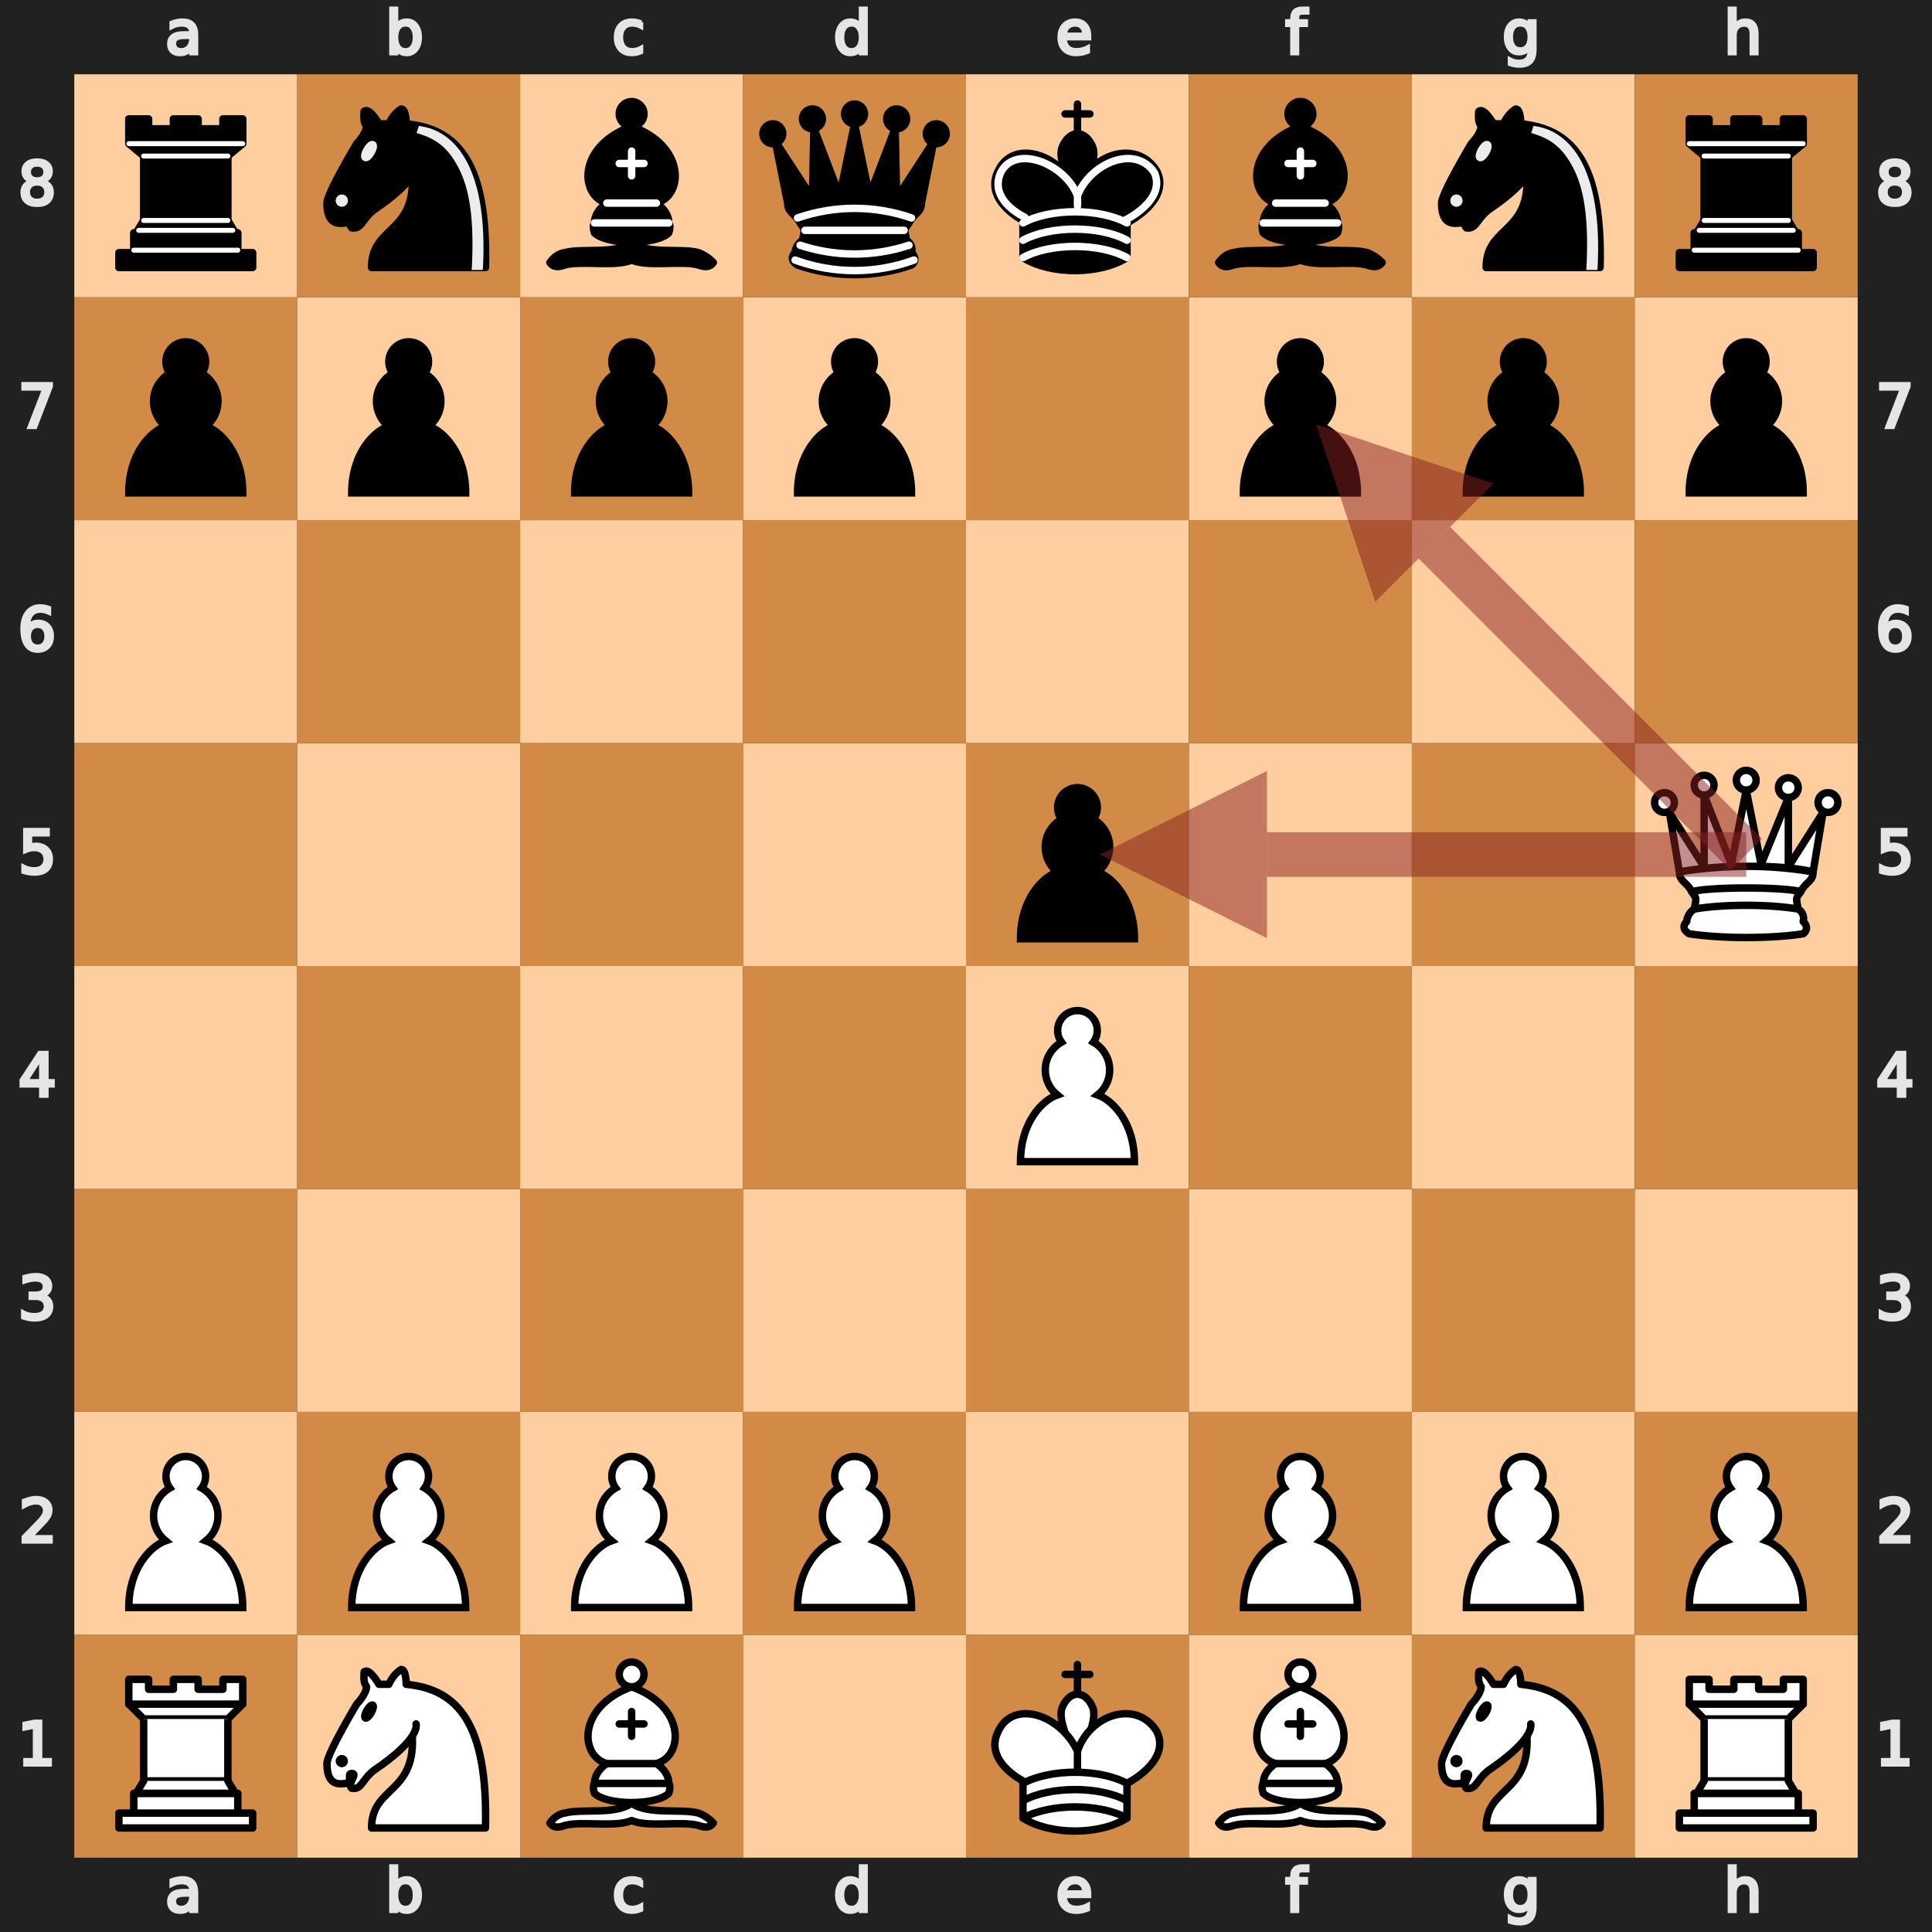
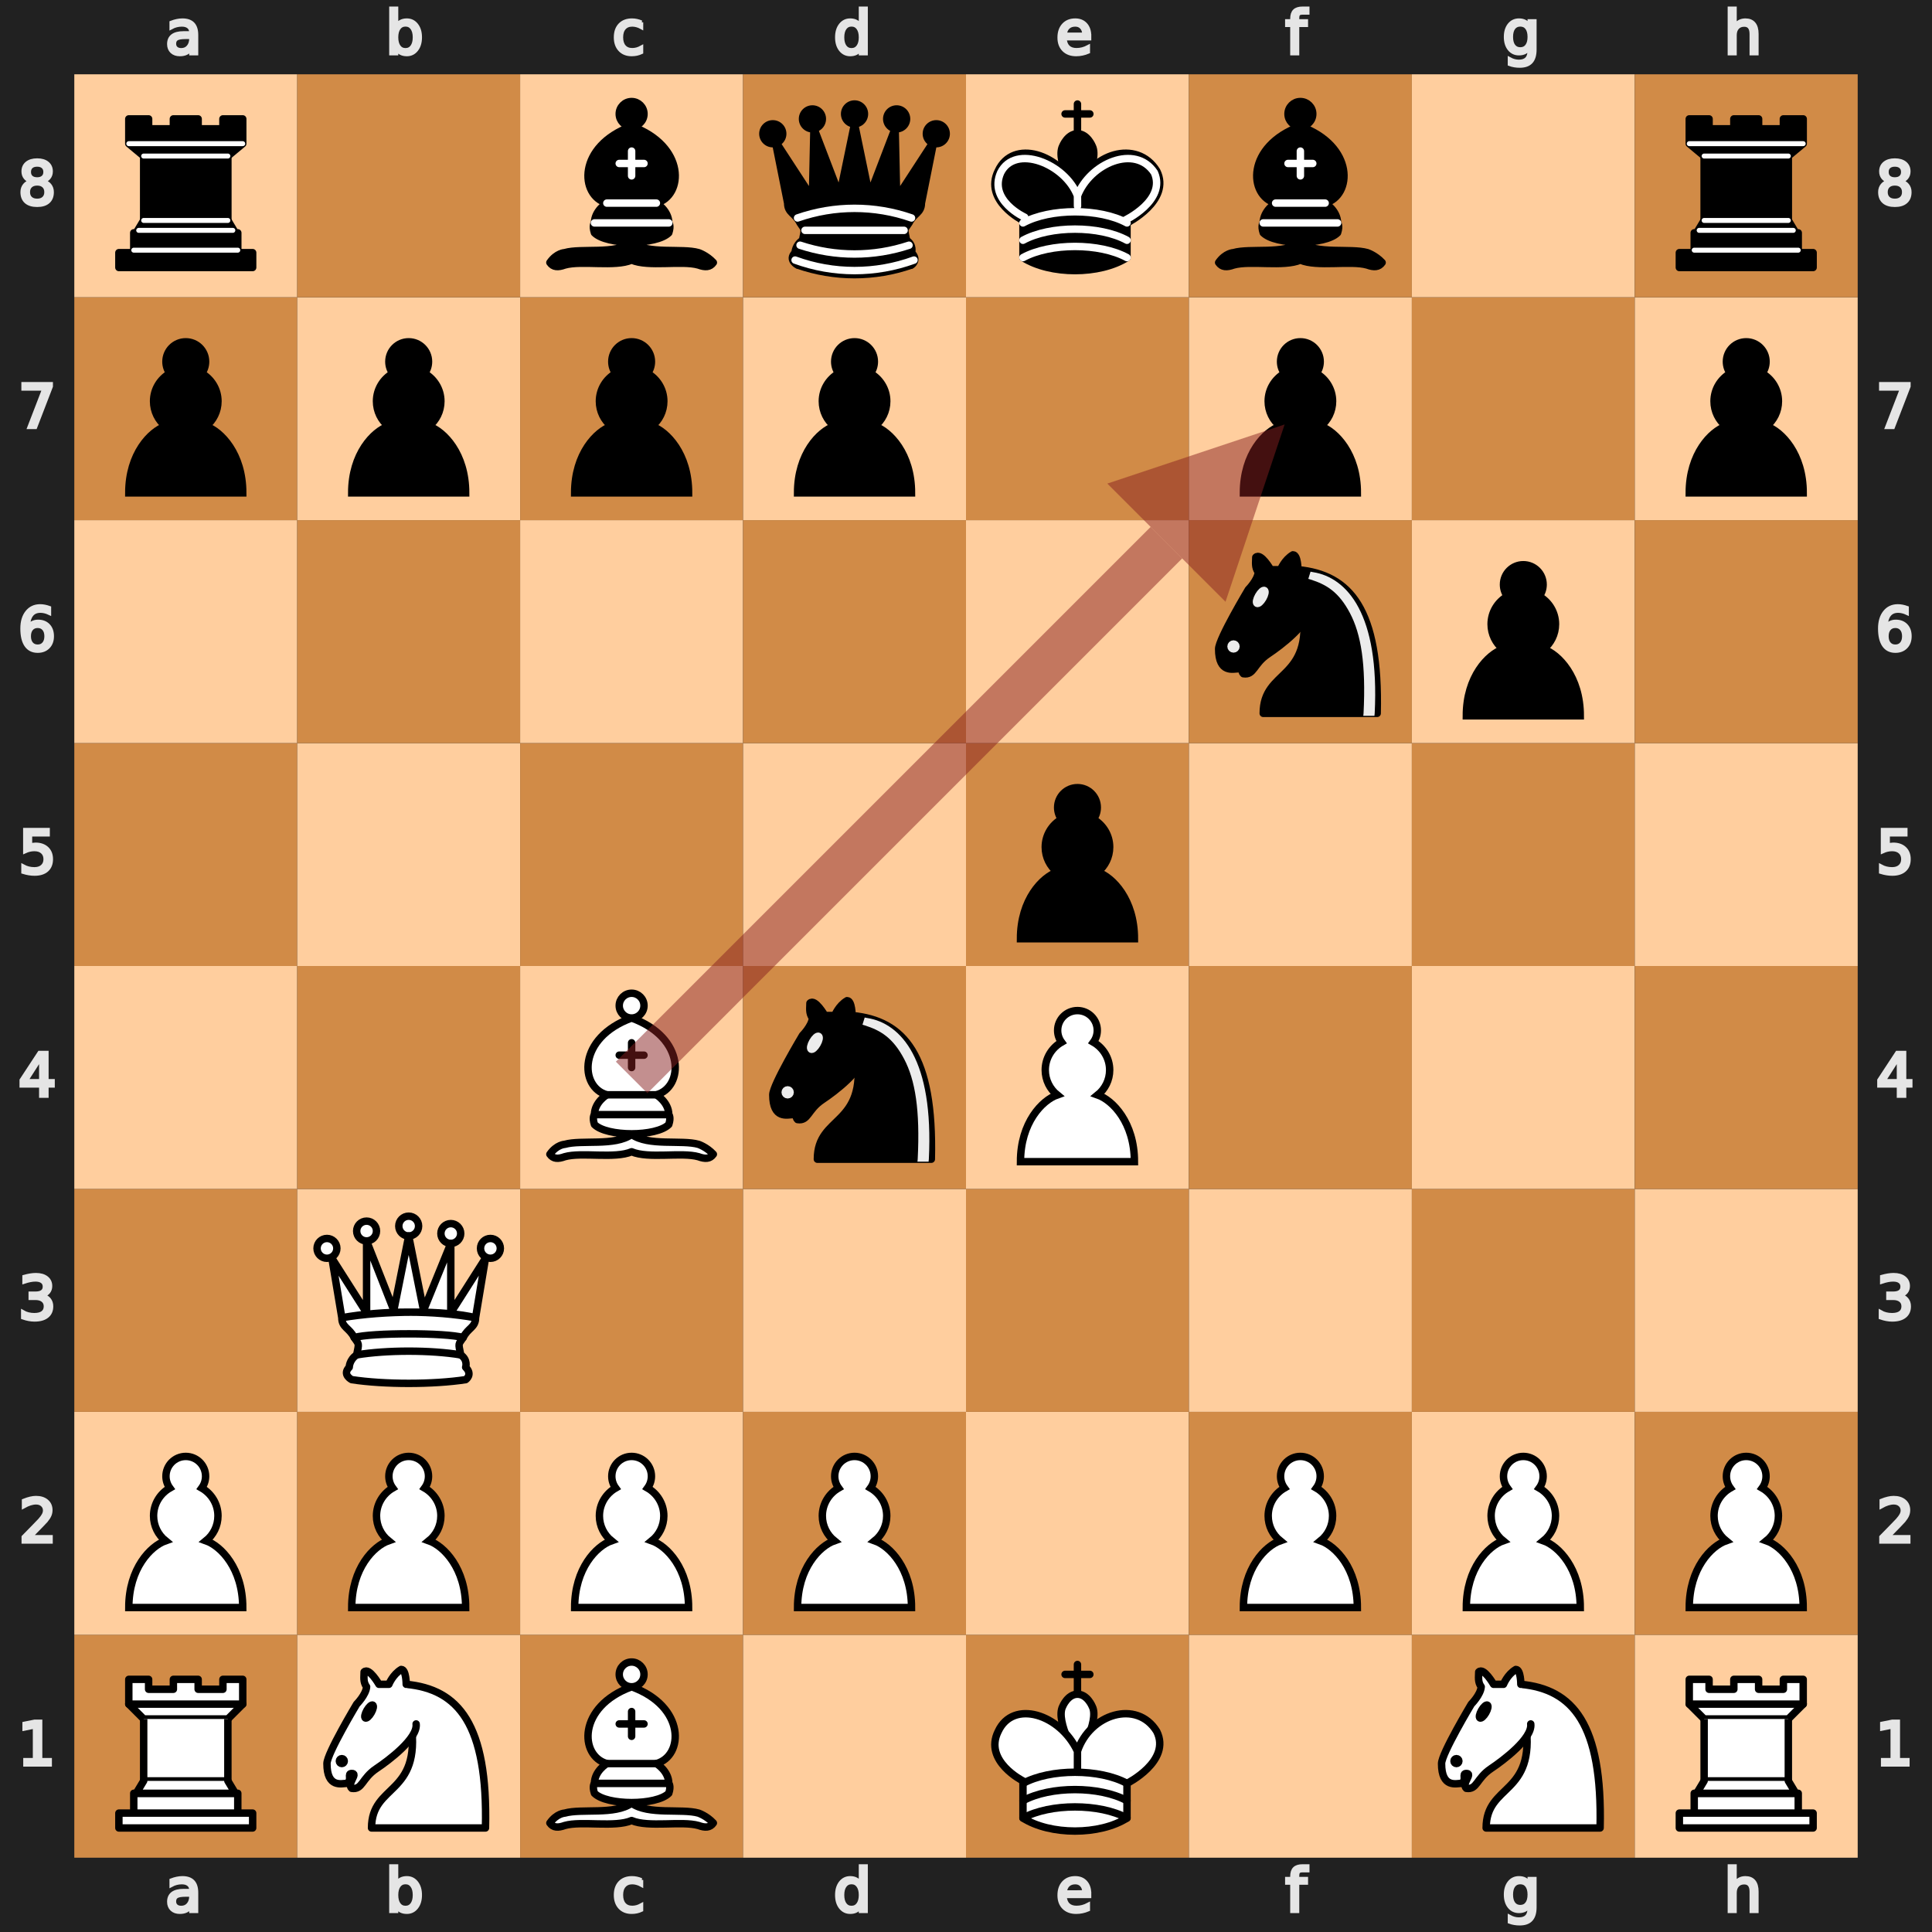
<svg xmlns="http://www.w3.org/2000/svg" xmlns:xlink="http://www.w3.org/1999/xlink" version="1.2" baseProfile="tiny" viewBox="0 0 390 390">
  <defs>
    <g id="white-pawn" class="white pawn">
      <path d="M22.5 9c-2.21 0-4 1.79-4 4 0 .89.29 1.71.78 2.38C17.33 16.5 16 18.59 16 21c0 2.03.94 3.84 2.41 5.03-3 1.06-7.41 5.55-7.41 13.47h23c0-7.92-4.41-12.41-7.41-13.47 1.47-1.19 2.41-3 2.41-5.03 0-2.41-1.33-4.5-3.28-5.62.49-.67.78-1.49.78-2.38 0-2.21-1.79-4-4-4z" fill="#fff" stroke="#000" stroke-width="1.5" stroke-linecap="round" />
    </g>
    <g id="white-knight" class="white knight" fill="none" fill-rule="evenodd" stroke="#000" stroke-width="1.5" stroke-linecap="round" stroke-linejoin="round">
      <path d="M 22,10 C 32.5,11 38.5,18 38,39 L 15,39 C 15,30 25,32.5 23,18" style="fill:#ffffff; stroke:#000000;" />
      <path d="M 24,18 C 24.38,20.91 18.45,25.37 16,27 C 13,29 13.18,31.34 11,31 C 9.958,30.06 12.41,27.96 11,28 C 10,28 11.19,29.23 10,30 C 9,30 5.997,31 6,26 C 6,24 12,14 12,14 C 12,14 13.89,12.1 14,10.5 C 13.27,9.506 13.5,8.5 13.5,7.5 C 14.5,6.5 16.5,10 16.5,10 L 18.5,10 C 18.5,10 19.28,8.008 21,7 C 22,7 22,10 22,10" style="fill:#ffffff; stroke:#000000;" />
      <path d="M 9.5 25.5 A 0.5 0.5 0 1 1 8.5,25.5 A 0.5 0.5 0 1 1 9.5 25.5 z" style="fill:#000000; stroke:#000000;" />
      <path d="M 15 15.5 A 0.5 1.5 0 1 1 14,15.5 A 0.5 1.5 0 1 1 15 15.5 z" transform="matrix(0.866,0.5,-0.5,0.866,9.693,-5.173)" style="fill:#000000; stroke:#000000;" />
    </g>
    <g id="white-bishop" class="white bishop" fill="none" fill-rule="evenodd" stroke="#000" stroke-width="1.5" stroke-linecap="round" stroke-linejoin="round">
      <g fill="#fff" stroke-linecap="butt">
        <path d="M9 36c3.39-.97 10.11.43 13.5-2 3.39 2.43 10.11 1.03 13.5 2 0 0 1.65.54 3 2-.68.97-1.65.99-3 .5-3.39-.97-10.11.46-13.5-1-3.39 1.46-10.11.03-13.5 1-1.354.49-2.323.47-3-.5 1.354-1.94 3-2 3-2zM15 32c2.5 2.5 12.5 2.5 15 0 .5-1.5 0-2 0-2 0-2.5-2.5-4-2.5-4 5.5-1.5 6-11.5-5-15.5-11 4-10.5 14-5 15.5 0 0-2.5 1.5-2.5 4 0 0-.5.5 0 2zM25 8a2.5 2.5 0 1 1-5 0 2.5 2.5 0 1 1 5 0z" />
      </g>
      <path d="M17.5 26h10M15 30h15m-7.5-14.5v5M20 18h5" stroke-linejoin="miter" />
    </g>
    <g id="white-rook" class="white rook" fill="#fff" fill-rule="evenodd" stroke="#000" stroke-width="1.5" stroke-linecap="round" stroke-linejoin="round">
      <path d="M9 39h27v-3H9v3zM12 36v-4h21v4H12zM11 14V9h4v2h5V9h5v2h5V9h4v5" stroke-linecap="butt" />
      <path d="M34 14l-3 3H14l-3-3" />
      <path d="M31 17v12.5H14V17" stroke-linecap="butt" stroke-linejoin="miter" />
      <path d="M31 29.5l1.5 2.5h-20l1.5-2.5" />
      <path d="M11 14h23" fill="none" stroke-linejoin="miter" />
    </g>
    <g id="white-queen" class="white queen" fill="#fff" fill-rule="evenodd" stroke="#000" stroke-width="1.5" stroke-linecap="round" stroke-linejoin="round">
      <path d="M8 12a2 2 0 1 1-4 0 2 2 0 1 1 4 0zM24.5 7.5a2 2 0 1 1-4 0 2 2 0 1 1 4 0zM41 12a2 2 0 1 1-4 0 2 2 0 1 1 4 0zM16 8.5a2 2 0 1 1-4 0 2 2 0 1 1 4 0zM33 9a2 2 0 1 1-4 0 2 2 0 1 1 4 0z" />
      <path d="M9 26c8.5-1.5 21-1.5 27 0l2-12-7 11V11l-5.5 13.5-3-15-3 15-5.5-14V25L7 14l2 12zM9 26c0 2 1.5 2 2.5 4 1 1.5 1 1 .5 3.5-1.5 1-1.5 2.5-1.5 2.5-1.5 1.5.5 2.5.5 2.5 6.5 1 16.5 1 23 0 0 0 1.5-1 0-2.5 0 0 .5-1.5-1-2.5-.5-2.5-.5-2 .5-3.5 1-2 2.5-2 2.5-4-8.5-1.5-18.5-1.5-27 0z" stroke-linecap="butt" />
      <path d="M11.5 30c3.5-1 18.5-1 22 0M12 33.5c6-1 15-1 21 0" fill="none" />
    </g>
    <g id="white-king" class="white king" fill="none" fill-rule="evenodd" stroke="#000" stroke-width="1.5" stroke-linecap="round" stroke-linejoin="round">
      <path d="M22.5 11.63V6M20 8h5" stroke-linejoin="miter" />
      <path d="M22.5 25s4.5-7.5 3-10.5c0 0-1-2.5-3-2.5s-3 2.5-3 2.5c-1.5 3 3 10.5 3 10.5" fill="#fff" stroke-linecap="butt" stroke-linejoin="miter" />
      <path d="M11.5 37c5.5 3.5 15.5 3.5 21 0v-7s9-4.5 6-10.5c-4-6.5-13.5-3.5-16 4V27v-3.5c-3.5-7.5-13-10.5-16-4-3 6 5 10 5 10V37z" fill="#fff" />
      <path d="M11.5 30c5.5-3 15.5-3 21 0m-21 3.5c5.5-3 15.5-3 21 0m-21 3.5c5.5-3 15.5-3 21 0" />
    </g>
    <g id="black-pawn" class="black pawn">
      <path d="M22.5 9c-2.21 0-4 1.79-4 4 0 .89.29 1.71.78 2.38C17.33 16.5 16 18.59 16 21c0 2.03.94 3.84 2.41 5.03-3 1.06-7.41 5.55-7.41 13.47h23c0-7.92-4.41-12.41-7.41-13.47 1.47-1.19 2.41-3 2.41-5.03 0-2.41-1.33-4.5-3.28-5.62.49-.67.78-1.49.78-2.38 0-2.21-1.79-4-4-4z" stroke="#000" stroke-width="1.5" stroke-linecap="round" />
    </g>
    <g id="black-knight" class="black knight" fill="none" fill-rule="evenodd" stroke="#000" stroke-width="1.5" stroke-linecap="round" stroke-linejoin="round">
      <path d="M 22,10 C 32.5,11 38.5,18 38,39 L 15,39 C 15,30 25,32.5 23,18" style="fill:#000000; stroke:#000000;" />
      <path d="M 24,18 C 24.38,20.91 18.45,25.37 16,27 C 13,29 13.18,31.34 11,31 C 9.958,30.06 12.41,27.96 11,28 C 10,28 11.19,29.23 10,30 C 9,30 5.997,31 6,26 C 6,24 12,14 12,14 C 12,14 13.89,12.1 14,10.5 C 13.27,9.506 13.5,8.5 13.5,7.5 C 14.5,6.5 16.5,10 16.5,10 L 18.5,10 C 18.5,10 19.28,8.008 21,7 C 22,7 22,10 22,10" style="fill:#000000; stroke:#000000;" />
      <path d="M 9.5 25.5 A 0.5 0.5 0 1 1 8.5,25.5 A 0.5 0.5 0 1 1 9.5 25.5 z" style="fill:#ececec; stroke:#ececec;" />
      <path d="M 15 15.5 A 0.5 1.5 0 1 1 14,15.5 A 0.5 1.5 0 1 1 15 15.5 z" transform="matrix(0.866,0.5,-0.5,0.866,9.693,-5.173)" style="fill:#ececec; stroke:#ececec;" />
      <path d="M 24.55,10.4 L 24.1,11.85 L 24.6,12 C 27.75,13 30.25,14.49 32.5,18.75 C 34.75,23.01 35.75,29.06 35.25,39 L 35.2,39.5 L 37.45,39.5 L 37.5,39 C 38,28.94 36.62,22.15 34.25,17.66 C 31.88,13.17 28.46,11.02 25.06,10.5 L 24.55,10.4 z " style="fill:#ececec; stroke:none;" />
    </g>
    <g id="black-bishop" class="black bishop" fill="none" fill-rule="evenodd" stroke="#000" stroke-width="1.5" stroke-linecap="round" stroke-linejoin="round">
      <path d="M9 36c3.39-.97 10.11.43 13.5-2 3.39 2.43 10.11 1.03 13.5 2 0 0 1.65.54 3 2-.68.97-1.65.99-3 .5-3.39-.97-10.11.46-13.5-1-3.39 1.46-10.11.03-13.5 1-1.354.49-2.323.47-3-.5 1.354-1.94 3-2 3-2zm6-4c2.5 2.5 12.5 2.5 15 0 .5-1.5 0-2 0-2 0-2.5-2.5-4-2.5-4 5.5-1.5 6-11.5-5-15.5-11 4-10.5 14-5 15.5 0 0-2.5 1.5-2.5 4 0 0-.5.5 0 2zM25 8a2.5 2.5 0 1 1-5 0 2.5 2.5 0 1 1 5 0z" fill="#000" stroke-linecap="butt" />
      <path d="M17.5 26h10M15 30h15m-7.5-14.5v5M20 18h5" stroke="#fff" stroke-linejoin="miter" />
    </g>
    <g id="black-rook" class="black rook" fill="#000" fill-rule="evenodd" stroke="#000" stroke-width="1.5" stroke-linecap="round" stroke-linejoin="round">
      <path d="M9 39h27v-3H9v3zM12.5 32l1.5-2.5h17l1.5 2.5h-20zM12 36v-4h21v4H12z" stroke-linecap="butt" />
      <path d="M14 29.5v-13h17v13H14z" stroke-linecap="butt" stroke-linejoin="miter" />
      <path d="M14 16.5L11 14h23l-3 2.5H14zM11 14V9h4v2h5V9h5v2h5V9h4v5H11z" stroke-linecap="butt" />
      <path d="M12 35.5h21M13 31.5h19M14 29.5h17M14 16.5h17M11 14h23" fill="none" stroke="#fff" stroke-width="1" stroke-linejoin="miter" />
    </g>
    <g id="black-queen" class="black queen" fill="#000" fill-rule="evenodd" stroke="#000" stroke-width="1.5" stroke-linecap="round" stroke-linejoin="round">
      <g fill="#000" stroke="none">
        <circle cx="6" cy="12" r="2.75" />
        <circle cx="14" cy="9" r="2.75" />
        <circle cx="22.5" cy="8" r="2.75" />
        <circle cx="31" cy="9" r="2.75" />
        <circle cx="39" cy="12" r="2.75" />
      </g>
      <path d="M9 26c8.5-1.5 21-1.5 27 0l2.5-12.5L31 25l-.3-14.1-5.2 13.6-3-14.5-3 14.5-5.2-13.6L14 25 6.5 13.5 9 26zM9 26c0 2 1.5 2 2.5 4 1 1.5 1 1 .5 3.5-1.5 1-1.5 2.5-1.5 2.5-1.5 1.5.5 2.5.5 2.5 6.5 1 16.5 1 23 0 0 0 1.5-1 0-2.5 0 0 .5-1.5-1-2.5-.5-2.5-.5-2 .5-3.5 1-2 2.5-2 2.5-4-8.5-1.5-18.5-1.5-27 0z" stroke-linecap="butt" />
      <path d="M11 38.5a35 35 1 0 0 23 0" fill="none" stroke-linecap="butt" />
      <path d="M11 29a35 35 1 0 1 23 0M12.5 31.5h20M11.5 34.5a35 35 1 0 0 22 0M10.5 37.5a35 35 1 0 0 24 0" fill="none" stroke="#fff" />
    </g>
    <g id="black-king" class="black king" fill="none" fill-rule="evenodd" stroke="#000" stroke-width="1.5" stroke-linecap="round" stroke-linejoin="round">
      <path d="M22.5 11.63V6" stroke-linejoin="miter" />
      <path d="M22.5 25s4.5-7.5 3-10.5c0 0-1-2.5-3-2.5s-3 2.5-3 2.5c-1.5 3 3 10.5 3 10.5" fill="#000" stroke-linecap="butt" stroke-linejoin="miter" />
      <path d="M11.5 37c5.5 3.5 15.5 3.5 21 0v-7s9-4.5 6-10.5c-4-6.5-13.5-3.5-16 4V27v-3.5c-3.5-7.5-13-10.5-16-4-3 6 5 10 5 10V37z" fill="#000" />
      <path d="M20 8h5" stroke-linejoin="miter" />
      <path d="M32 29.5s8.5-4 6.03-9.65C34.15 14 25 18 22.5 24.5l.01 2.1-.01-2.1C20 18 9.906 14 6.997 19.85c-2.497 5.65 4.853 9 4.853 9M11.5 30c5.5-3 15.5-3 21 0m-21 3.5c5.5-3 15.5-3 21 0m-21 3.5c5.5-3 15.5-3 21 0" stroke="#fff" />
    </g>
  </defs>
  <rect x="0" y="0" width="390" height="390" fill="#212121" />
  <g transform="translate(20, 0) scale(0.75, 0.75)" fill="#e5e5e5" stroke="#e5e5e5">
    <path d="M23.328 10.016q-1.742 0-2.414.398-.672.398-.672 1.36 0 .765.5 1.218.508.445 1.375.445 1.196 0 1.914-.843.727-.852.727-2.258v-.32zm2.867-.594v4.992h-1.437v-1.328q-.492.797-1.227 1.18-.734.375-1.797.375-1.343 0-2.14-.75-.79-.758-.79-2.024 0-1.476.985-2.226.992-.75 2.953-.75h2.016V8.75q0-.992-.656-1.531-.649-.547-1.829-.547-.75 0-1.46.18-.711.18-1.368.539V6.062q.79-.304 1.532-.453.742-.156 1.445-.156 1.898 0 2.836.984.937.985.937 2.985z" />
  </g>
  <g transform="translate(20, 375) scale(0.75, 0.75)" fill="#e5e5e5" stroke="#e5e5e5">
    <path d="M23.328 10.016q-1.742 0-2.414.398-.672.398-.672 1.36 0 .765.5 1.218.508.445 1.375.445 1.196 0 1.914-.843.727-.852.727-2.258v-.32zm2.867-.594v4.992h-1.437v-1.328q-.492.797-1.227 1.18-.734.375-1.797.375-1.343 0-2.14-.75-.79-.758-.79-2.024 0-1.476.985-2.226.992-.75 2.953-.75h2.016V8.75q0-.992-.656-1.531-.649-.547-1.829-.547-.75 0-1.46.18-.711.18-1.368.539V6.062q.79-.304 1.532-.453.742-.156 1.445-.156 1.898 0 2.836.984.937.985.937 2.985z" />
  </g>
  <g transform="translate(65, 0) scale(0.75, 0.75)" fill="#e5e5e5" stroke="#e5e5e5">
    <path d="M24.922 10.047q0-1.586-.656-2.485-.649-.906-1.79-.906-1.14 0-1.796.906-.649.899-.649 2.485 0 1.586.649 2.492.656.898 1.797.898 1.14 0 1.789-.898.656-.906.656-2.492zm-4.89-3.055q.452-.781 1.14-1.156.695-.383 1.656-.383 1.594 0 2.586 1.266 1 1.265 1 3.328 0 2.062-1 3.328-.992 1.266-2.586 1.266-.96 0-1.656-.375-.688-.383-1.14-1.164v1.312h-1.446V2.258h1.445z" />
  </g>
  <g transform="translate(65, 375) scale(0.75, 0.75)" fill="#e5e5e5" stroke="#e5e5e5">
    <path d="M24.922 10.047q0-1.586-.656-2.485-.649-.906-1.79-.906-1.14 0-1.796.906-.649.899-.649 2.485 0 1.586.649 2.492.656.898 1.797.898 1.14 0 1.789-.898.656-.906.656-2.492zm-4.89-3.055q.452-.781 1.14-1.156.695-.383 1.656-.383 1.594 0 2.586 1.266 1 1.265 1 3.328 0 2.062-1 3.328-.992 1.266-2.586 1.266-.96 0-1.656-.375-.688-.383-1.14-1.164v1.312h-1.446V2.258h1.445z" />
  </g>
  <g transform="translate(110, 0) scale(0.75, 0.75)" fill="#e5e5e5" stroke="#e5e5e5">
    <path d="M25.96 6v1.344q-.608-.336-1.226-.5-.609-.172-1.234-.172-1.398 0-2.172.89-.773.883-.773 2.485 0 1.601.773 2.492.774.883 2.172.883.625 0 1.234-.164.618-.172 1.227-.508v1.328q-.602.281-1.25.422-.64.14-1.367.14-1.977 0-3.14-1.242-1.165-1.242-1.165-3.351 0-2.14 1.172-3.367 1.18-1.227 3.227-1.227.664 0 1.296.14.633.134 1.227.407z" />
  </g>
  <g transform="translate(110, 375) scale(0.75, 0.75)" fill="#e5e5e5" stroke="#e5e5e5">
    <path d="M25.96 6v1.344q-.608-.336-1.226-.5-.609-.172-1.234-.172-1.398 0-2.172.89-.773.883-.773 2.485 0 1.601.773 2.492.774.883 2.172.883.625 0 1.234-.164.618-.172 1.227-.508v1.328q-.602.281-1.25.422-.64.14-1.367.14-1.977 0-3.14-1.242-1.165-1.242-1.165-3.351 0-2.14 1.172-3.367 1.18-1.227 3.227-1.227.664 0 1.296.14.633.134 1.227.407z" />
  </g>
  <g transform="translate(155, 0) scale(0.75, 0.75)" fill="#e5e5e5" stroke="#e5e5e5">
    <path d="M24.973 6.992V2.258h1.437v12.156h-1.437v-1.312q-.453.78-1.149 1.164-.687.375-1.656.375-1.586 0-2.586-1.266-.992-1.266-.992-3.328 0-2.063.992-3.328 1-1.266 2.586-1.266.969 0 1.656.383.696.375 1.149 1.156zm-4.899 3.055q0 1.586.649 2.492.656.898 1.797.898 1.14 0 1.796-.898.657-.906.657-2.492 0-1.586-.657-2.485-.656-.906-1.796-.906-1.141 0-1.797.906-.649.899-.649 2.485z" />
  </g>
  <g transform="translate(155, 375) scale(0.75, 0.75)" fill="#e5e5e5" stroke="#e5e5e5">
    <path d="M24.973 6.992V2.258h1.437v12.156h-1.437v-1.312q-.453.78-1.149 1.164-.687.375-1.656.375-1.586 0-2.586-1.266-.992-1.266-.992-3.328 0-2.063.992-3.328 1-1.266 2.586-1.266.969 0 1.656.383.696.375 1.149 1.156zm-4.899 3.055q0 1.586.649 2.492.656.898 1.797.898 1.14 0 1.796-.898.657-.906.657-2.492 0-1.586-.657-2.485-.656-.906-1.796-.906-1.141 0-1.797.906-.649.899-.649 2.485z" />
  </g>
  <g transform="translate(200, 0) scale(0.75, 0.75)" fill="#e5e5e5" stroke="#e5e5e5">
    <path d="M26.555 9.68v.703h-6.61q.094 1.484.89 2.265.806.774 2.235.774.828 0 1.602-.203.781-.203 1.547-.61v1.36q-.774.328-1.586.5-.813.172-1.649.172-2.093 0-3.32-1.22-1.219-1.218-1.219-3.296 0-2.148 1.157-3.406 1.164-1.266 3.132-1.266 1.766 0 2.79 1.14 1.03 1.134 1.03 3.087zm-1.438-.422q-.015-1.18-.664-1.883-.64-.703-1.703-.703-1.203 0-1.93.68-.718.68-.828 1.914z" />
  </g>
  <g transform="translate(200, 375) scale(0.75, 0.75)" fill="#e5e5e5" stroke="#e5e5e5">
    <path d="M26.555 9.68v.703h-6.61q.094 1.484.89 2.265.806.774 2.235.774.828 0 1.602-.203.781-.203 1.547-.61v1.36q-.774.328-1.586.5-.813.172-1.649.172-2.093 0-3.32-1.22-1.219-1.218-1.219-3.296 0-2.148 1.157-3.406 1.164-1.266 3.132-1.266 1.766 0 2.79 1.14 1.03 1.134 1.03 3.087zm-1.438-.422q-.015-1.18-.664-1.883-.64-.703-1.703-.703-1.203 0-1.93.68-.718.68-.828 1.914z" />
  </g>
  <g transform="translate(245, 0) scale(0.75, 0.75)" fill="#e5e5e5" stroke="#e5e5e5">
    <path d="M25.285 2.258v1.195H23.91q-.773 0-1.078.313-.297.312-.297 1.125v.773h2.367v1.117h-2.367v7.633H21.09V6.781h-1.375V5.664h1.375v-.61q0-1.46.68-2.124.68-.672 2.156-.672z" />
  </g>
  <g transform="translate(245, 375) scale(0.75, 0.75)" fill="#e5e5e5" stroke="#e5e5e5">
    <path d="M25.285 2.258v1.195H23.91q-.773 0-1.078.313-.297.312-.297 1.125v.773h2.367v1.117h-2.367v7.633H21.09V6.781h-1.375V5.664h1.375v-.61q0-1.46.68-2.124.68-.672 2.156-.672z" />
  </g>
  <g transform="translate(290, 0) scale(0.75, 0.75)" fill="#e5e5e5" stroke="#e5e5e5">
    <path d="M24.973 9.937q0-1.562-.649-2.421-.64-.86-1.804-.86-1.157 0-1.805.86-.64.859-.64 2.421 0 1.555.64 2.415.648.859 1.805.859 1.164 0 1.804-.86.649-.859.649-2.414zm1.437 3.391q0 2.234-.992 3.32-.992 1.094-3.04 1.094-.757 0-1.429-.117-.672-.11-1.304-.344v-1.398q.632.344 1.25.508.617.164 1.257.164 1.414 0 2.118-.743.703-.734.703-2.226v-.711q-.446.773-1.141 1.156-.695.383-1.664.383-1.61 0-2.594-1.227-.984-1.226-.984-3.25 0-2.03.984-3.257.985-1.227 2.594-1.227.969 0 1.664.383t1.14 1.156V5.664h1.438z" />
  </g>
  <g transform="translate(290, 375) scale(0.75, 0.75)" fill="#e5e5e5" stroke="#e5e5e5">
    <path d="M24.973 9.937q0-1.562-.649-2.421-.64-.86-1.804-.86-1.157 0-1.805.86-.64.859-.64 2.421 0 1.555.64 2.415.648.859 1.805.859 1.164 0 1.804-.86.649-.859.649-2.414zm1.437 3.391q0 2.234-.992 3.32-.992 1.094-3.04 1.094-.757 0-1.429-.117-.672-.11-1.304-.344v-1.398q.632.344 1.25.508.617.164 1.257.164 1.414 0 2.118-.743.703-.734.703-2.226v-.711q-.446.773-1.141 1.156-.695.383-1.664.383-1.61 0-2.594-1.227-.984-1.226-.984-3.25 0-2.03.984-3.257.985-1.227 2.594-1.227.969 0 1.664.383t1.14 1.156V5.664h1.438z" />
  </g>
  <g transform="translate(335, 0) scale(0.75, 0.75)" fill="#e5e5e5" stroke="#e5e5e5">
    <path d="M26.164 9.133v5.281h-1.437V9.18q0-1.243-.485-1.86-.484-.617-1.453-.617-1.164 0-1.836.742-.672.742-.672 2.024v4.945h-1.445V2.258h1.445v4.765q.516-.789 1.211-1.18.703-.39 1.617-.39 1.508 0 2.282.938.773.93.773 2.742z" />
  </g>
  <g transform="translate(335, 375) scale(0.75, 0.75)" fill="#e5e5e5" stroke="#e5e5e5">
    <path d="M26.164 9.133v5.281h-1.437V9.18q0-1.243-.485-1.86-.484-.617-1.453-.617-1.164 0-1.836.742-.672.742-.672 2.024v4.945h-1.445V2.258h1.445v4.765q.516-.789 1.211-1.18.703-.39 1.617-.39 1.508 0 2.282.938.773.93.773 2.742z" />
  </g>
  <g transform="translate(0, 335) scale(0.75, 0.75)" fill="#e5e5e5" stroke="#e5e5e5">
    <path d="M6.754 26.996h2.578v-8.898l-2.805.562v-1.437l2.79-.563h1.578v10.336h2.578v1.328h-6.72z" />
  </g>
  <g transform="translate(375, 335) scale(0.75, 0.75)" fill="#e5e5e5" stroke="#e5e5e5">
    <path d="M6.754 26.996h2.578v-8.898l-2.805.562v-1.437l2.79-.563h1.578v10.336h2.578v1.328h-6.72z" />
  </g>
  <g transform="translate(0, 290) scale(0.75, 0.75)" fill="#e5e5e5" stroke="#e5e5e5">
    <path d="M8.195 26.996h5.508v1.328H6.297v-1.328q.898-.93 2.445-2.492 1.555-1.57 1.953-2.024.758-.851 1.055-1.437.305-.594.305-1.164 0-.93-.657-1.516-.648-.586-1.695-.586-.742 0-1.57.258-.82.258-1.758.781v-1.593q.953-.383 1.781-.578.828-.196 1.516-.196 1.812 0 2.89.906 1.079.907 1.079 2.422 0 .72-.274 1.368-.265.64-.976 1.515-.196.227-1.243 1.313-1.046 1.078-2.953 3.023z" />
  </g>
  <g transform="translate(375, 290) scale(0.75, 0.75)" fill="#e5e5e5" stroke="#e5e5e5">
    <path d="M8.195 26.996h5.508v1.328H6.297v-1.328q.898-.93 2.445-2.492 1.555-1.57 1.953-2.024.758-.851 1.055-1.437.305-.594.305-1.164 0-.93-.657-1.516-.648-.586-1.695-.586-.742 0-1.57.258-.82.258-1.758.781v-1.593q.953-.383 1.781-.578.828-.196 1.516-.196 1.812 0 2.89.906 1.079.907 1.079 2.422 0 .72-.274 1.368-.265.64-.976 1.515-.196.227-1.243 1.313-1.046 1.078-2.953 3.023z" />
  </g>
  <g transform="translate(0, 245) scale(0.75, 0.75)" fill="#e5e5e5" stroke="#e5e5e5">
    <path d="M11.434 22.035q1.132.242 1.765 1.008.64.766.64 1.89 0 1.727-1.187 2.672-1.187.946-3.375.946-.734 0-1.515-.149-.774-.14-1.602-.43V26.45q.656.383 1.438.578.78.196 1.632.196 1.485 0 2.258-.586.782-.586.782-1.703 0-1.032-.727-1.61-.719-.586-2.008-.586h-1.36v-1.297h1.423q1.164 0 1.78-.46.618-.47.618-1.344 0-.899-.64-1.375-.633-.485-1.82-.485-.65 0-1.391.141-.743.14-1.633.437V16.95q.898-.25 1.68-.375.788-.125 1.484-.125 1.797 0 2.844.82 1.046.813 1.046 2.204 0 .968-.554 1.64-.555.664-1.578.922z" />
  </g>
  <g transform="translate(375, 245) scale(0.75, 0.75)" fill="#e5e5e5" stroke="#e5e5e5">
    <path d="M11.434 22.035q1.132.242 1.765 1.008.64.766.64 1.89 0 1.727-1.187 2.672-1.187.946-3.375.946-.734 0-1.515-.149-.774-.14-1.602-.43V26.45q.656.383 1.438.578.78.196 1.632.196 1.485 0 2.258-.586.782-.586.782-1.703 0-1.032-.727-1.61-.719-.586-2.008-.586h-1.36v-1.297h1.423q1.164 0 1.78-.46.618-.47.618-1.344 0-.899-.64-1.375-.633-.485-1.82-.485-.65 0-1.391.141-.743.14-1.633.437V16.95q.898-.25 1.68-.375.788-.125 1.484-.125 1.797 0 2.844.82 1.046.813 1.046 2.204 0 .968-.554 1.64-.555.664-1.578.922z" />
  </g>
  <g transform="translate(0, 200) scale(0.75, 0.75)" fill="#e5e5e5" stroke="#e5e5e5">
    <path d="M11.016 18.035L7.03 24.262h3.985zm-.414-1.375h1.984v7.602h1.664v1.312h-1.664v2.75h-1.57v-2.75H5.75v-1.523z" />
  </g>
  <g transform="translate(375, 200) scale(0.75, 0.75)" fill="#e5e5e5" stroke="#e5e5e5">
    <path d="M11.016 18.035L7.03 24.262h3.985zm-.414-1.375h1.984v7.602h1.664v1.312h-1.664v2.75h-1.57v-2.75H5.75v-1.523z" />
  </g>
  <g transform="translate(0, 155) scale(0.75, 0.75)" fill="#e5e5e5" stroke="#e5e5e5">
    <path d="M6.719 16.66h6.195v1.328h-4.75v2.86q.344-.118.688-.172.343-.063.687-.063 1.953 0 3.094 1.07 1.14 1.07 1.14 2.899 0 1.883-1.171 2.93-1.172 1.039-3.305 1.039-.735 0-1.5-.125-.758-.125-1.57-.375v-1.586q.703.383 1.453.57.75.188 1.586.188 1.351 0 2.14-.711.79-.711.79-1.93 0-1.219-.79-1.93-.789-.71-2.14-.71-.633 0-1.266.14-.625.14-1.281.438z" />
  </g>
  <g transform="translate(375, 155) scale(0.75, 0.75)" fill="#e5e5e5" stroke="#e5e5e5">
    <path d="M6.719 16.66h6.195v1.328h-4.75v2.86q.344-.118.688-.172.343-.063.687-.063 1.953 0 3.094 1.07 1.14 1.07 1.14 2.899 0 1.883-1.171 2.93-1.172 1.039-3.305 1.039-.735 0-1.5-.125-.758-.125-1.57-.375v-1.586q.703.383 1.453.57.75.188 1.586.188 1.351 0 2.14-.711.79-.711.79-1.93 0-1.219-.79-1.93-.789-.71-2.14-.71-.633 0-1.266.14-.625.14-1.281.438z" />
  </g>
  <g transform="translate(0, 110) scale(0.75, 0.75)" fill="#e5e5e5" stroke="#e5e5e5">
    <path d="M10.137 21.863q-1.063 0-1.688.727-.617.726-.617 1.992 0 1.258.617 1.992.625.727 1.688.727 1.062 0 1.68-.727.624-.734.624-1.992 0-1.266-.625-1.992-.617-.727-1.68-.727zm3.133-4.945v1.437q-.594-.28-1.204-.43-.601-.148-1.195-.148-1.562 0-2.39 1.055-.82 1.055-.938 3.188.46-.68 1.156-1.04.696-.367 1.531-.367 1.758 0 2.774 1.07 1.023 1.063 1.023 2.899 0 1.797-1.062 2.883-1.063 1.086-2.828 1.086-2.024 0-3.094-1.547-1.07-1.555-1.07-4.5 0-2.766 1.312-4.406 1.313-1.649 3.524-1.649.593 0 1.195.117.61.118 1.266.352z" />
  </g>
  <g transform="translate(375, 110) scale(0.75, 0.75)" fill="#e5e5e5" stroke="#e5e5e5">
    <path d="M10.137 21.863q-1.063 0-1.688.727-.617.726-.617 1.992 0 1.258.617 1.992.625.727 1.688.727 1.062 0 1.68-.727.624-.734.624-1.992 0-1.266-.625-1.992-.617-.727-1.68-.727zm3.133-4.945v1.437q-.594-.28-1.204-.43-.601-.148-1.195-.148-1.562 0-2.39 1.055-.82 1.055-.938 3.188.46-.68 1.156-1.04.696-.367 1.531-.367 1.758 0 2.774 1.07 1.023 1.063 1.023 2.899 0 1.797-1.062 2.883-1.063 1.086-2.828 1.086-2.024 0-3.094-1.547-1.07-1.555-1.07-4.5 0-2.766 1.312-4.406 1.313-1.649 3.524-1.649.593 0 1.195.117.61.118 1.266.352z" />
  </g>
  <g transform="translate(0, 65) scale(0.75, 0.75)" fill="#e5e5e5" stroke="#e5e5e5">
    <path d="M6.25 16.66h7.5v.672L9.516 28.324H7.867l3.985-10.336H6.25z" />
  </g>
  <g transform="translate(375, 65) scale(0.75, 0.75)" fill="#e5e5e5" stroke="#e5e5e5">
    <path d="M6.25 16.66h7.5v.672L9.516 28.324H7.867l3.985-10.336H6.25z" />
  </g>
  <g transform="translate(0, 20) scale(0.75, 0.75)" fill="#e5e5e5" stroke="#e5e5e5">
    <path d="M10 22.785q-1.125 0-1.773.602-.641.601-.641 1.656t.64 1.656q.649.602 1.774.602t1.773-.602q.649-.61.649-1.656 0-1.055-.649-1.656-.64-.602-1.773-.602zm-1.578-.672q-1.016-.25-1.586-.945-.563-.695-.563-1.695 0-1.399.993-2.211 1-.813 2.734-.813 1.742 0 2.734.813.993.812.993 2.21 0 1-.57 1.696-.563.695-1.571.945 1.14.266 1.773 1.04.641.773.641 1.89 0 1.695-1.04 2.602-1.03.906-2.96.906t-2.969-.906Q6 26.738 6 25.043q0-1.117.64-1.89.641-.774 1.782-1.04zm-.578-2.492q0 .906.562 1.414.57.508 1.594.508 1.016 0 1.586-.508.578-.508.578-1.414 0-.906-.578-1.414-.57-.508-1.586-.508-1.023 0-1.594.508-.562.508-.562 1.414z" />
  </g>
  <g transform="translate(375, 20) scale(0.75, 0.75)" fill="#e5e5e5" stroke="#e5e5e5">
    <path d="M10 22.785q-1.125 0-1.773.602-.641.601-.641 1.656t.64 1.656q.649.602 1.774.602t1.773-.602q.649-.61.649-1.656 0-1.055-.649-1.656-.64-.602-1.773-.602zm-1.578-.672q-1.016-.25-1.586-.945-.563-.695-.563-1.695 0-1.399.993-2.211 1-.813 2.734-.813 1.742 0 2.734.813.993.812.993 2.21 0 1-.57 1.696-.563.695-1.571.945 1.14.266 1.773 1.04.641.773.641 1.89 0 1.695-1.04 2.602-1.03.906-2.96.906t-2.969-.906Q6 26.738 6 25.043q0-1.117.64-1.89.641-.774 1.782-1.04zm-.578-2.492q0 .906.562 1.414.57.508 1.594.508 1.016 0 1.586-.508.578-.508.578-1.414 0-.906-.578-1.414-.57-.508-1.586-.508-1.023 0-1.594.508-.562.508-.562 1.414z" />
  </g>
  <rect x="15" y="330" width="45" height="45" class="square dark a1" stroke="none" fill="#d18b47" />
  <rect x="60" y="330" width="45" height="45" class="square light b1" stroke="none" fill="#ffce9e" />
  <rect x="105" y="330" width="45" height="45" class="square dark c1" stroke="none" fill="#d18b47" />
  <rect x="150" y="330" width="45" height="45" class="square light d1" stroke="none" fill="#ffce9e" />
  <rect x="195" y="330" width="45" height="45" class="square dark e1" stroke="none" fill="#d18b47" />
  <rect x="240" y="330" width="45" height="45" class="square light f1" stroke="none" fill="#ffce9e" />
  <rect x="285" y="330" width="45" height="45" class="square dark g1" stroke="none" fill="#d18b47" />
  <rect x="330" y="330" width="45" height="45" class="square light h1" stroke="none" fill="#ffce9e" />
  <rect x="15" y="285" width="45" height="45" class="square light a2" stroke="none" fill="#ffce9e" />
  <rect x="60" y="285" width="45" height="45" class="square dark b2" stroke="none" fill="#d18b47" />
  <rect x="105" y="285" width="45" height="45" class="square light c2" stroke="none" fill="#ffce9e" />
  <rect x="150" y="285" width="45" height="45" class="square dark d2" stroke="none" fill="#d18b47" />
  <rect x="195" y="285" width="45" height="45" class="square light e2" stroke="none" fill="#ffce9e" />
  <rect x="240" y="285" width="45" height="45" class="square dark f2" stroke="none" fill="#d18b47" />
  <rect x="285" y="285" width="45" height="45" class="square light g2" stroke="none" fill="#ffce9e" />
  <rect x="330" y="285" width="45" height="45" class="square dark h2" stroke="none" fill="#d18b47" />
  <rect x="15" y="240" width="45" height="45" class="square dark a3" stroke="none" fill="#d18b47" />
  <rect x="60" y="240" width="45" height="45" class="square light b3" stroke="none" fill="#ffce9e" />
  <rect x="105" y="240" width="45" height="45" class="square dark c3" stroke="none" fill="#d18b47" />
  <rect x="150" y="240" width="45" height="45" class="square light d3" stroke="none" fill="#ffce9e" />
  <rect x="195" y="240" width="45" height="45" class="square dark e3" stroke="none" fill="#d18b47" />
  <rect x="240" y="240" width="45" height="45" class="square light f3" stroke="none" fill="#ffce9e" />
  <rect x="285" y="240" width="45" height="45" class="square dark g3" stroke="none" fill="#d18b47" />
  <rect x="330" y="240" width="45" height="45" class="square light h3" stroke="none" fill="#ffce9e" />
  <rect x="15" y="195" width="45" height="45" class="square light a4" stroke="none" fill="#ffce9e" />
  <rect x="60" y="195" width="45" height="45" class="square dark b4" stroke="none" fill="#d18b47" />
  <rect x="105" y="195" width="45" height="45" class="square light c4" stroke="none" fill="#ffce9e" />
  <rect x="150" y="195" width="45" height="45" class="square dark d4" stroke="none" fill="#d18b47" />
  <rect x="195" y="195" width="45" height="45" class="square light e4" stroke="none" fill="#ffce9e" />
  <rect x="240" y="195" width="45" height="45" class="square dark f4" stroke="none" fill="#d18b47" />
  <rect x="285" y="195" width="45" height="45" class="square light g4" stroke="none" fill="#ffce9e" />
  <rect x="330" y="195" width="45" height="45" class="square dark h4" stroke="none" fill="#d18b47" />
  <rect x="15" y="150" width="45" height="45" class="square dark a5" stroke="none" fill="#d18b47" />
  <rect x="60" y="150" width="45" height="45" class="square light b5" stroke="none" fill="#ffce9e" />
  <rect x="105" y="150" width="45" height="45" class="square dark c5" stroke="none" fill="#d18b47" />
  <rect x="150" y="150" width="45" height="45" class="square light d5" stroke="none" fill="#ffce9e" />
  <rect x="195" y="150" width="45" height="45" class="square dark e5" stroke="none" fill="#d18b47" />
  <rect x="240" y="150" width="45" height="45" class="square light f5" stroke="none" fill="#ffce9e" />
  <rect x="285" y="150" width="45" height="45" class="square dark g5" stroke="none" fill="#d18b47" />
  <rect x="330" y="150" width="45" height="45" class="square light h5" stroke="none" fill="#ffce9e" />
  <rect x="15" y="105" width="45" height="45" class="square light a6" stroke="none" fill="#ffce9e" />
  <rect x="60" y="105" width="45" height="45" class="square dark b6" stroke="none" fill="#d18b47" />
  <rect x="105" y="105" width="45" height="45" class="square light c6" stroke="none" fill="#ffce9e" />
  <rect x="150" y="105" width="45" height="45" class="square dark d6" stroke="none" fill="#d18b47" />
  <rect x="195" y="105" width="45" height="45" class="square light e6" stroke="none" fill="#ffce9e" />
  <rect x="240" y="105" width="45" height="45" class="square dark f6" stroke="none" fill="#d18b47" />
  <rect x="285" y="105" width="45" height="45" class="square light g6" stroke="none" fill="#ffce9e" />
  <rect x="330" y="105" width="45" height="45" class="square dark h6" stroke="none" fill="#d18b47" />
  <rect x="15" y="60" width="45" height="45" class="square dark a7" stroke="none" fill="#d18b47" />
  <rect x="60" y="60" width="45" height="45" class="square light b7" stroke="none" fill="#ffce9e" />
  <rect x="105" y="60" width="45" height="45" class="square dark c7" stroke="none" fill="#d18b47" />
  <rect x="150" y="60" width="45" height="45" class="square light d7" stroke="none" fill="#ffce9e" />
  <rect x="195" y="60" width="45" height="45" class="square dark e7" stroke="none" fill="#d18b47" />
  <rect x="240" y="60" width="45" height="45" class="square light f7" stroke="none" fill="#ffce9e" />
  <rect x="285" y="60" width="45" height="45" class="square dark g7" stroke="none" fill="#d18b47" />
  <rect x="330" y="60" width="45" height="45" class="square light h7" stroke="none" fill="#ffce9e" />
  <rect x="15" y="15" width="45" height="45" class="square light a8" stroke="none" fill="#ffce9e" />
  <rect x="60" y="15" width="45" height="45" class="square dark b8" stroke="none" fill="#d18b47" />
  <rect x="105" y="15" width="45" height="45" class="square light c8" stroke="none" fill="#ffce9e" />
  <rect x="150" y="15" width="45" height="45" class="square dark d8" stroke="none" fill="#d18b47" />
  <rect x="195" y="15" width="45" height="45" class="square light e8" stroke="none" fill="#ffce9e" />
  <rect x="240" y="15" width="45" height="45" class="square dark f8" stroke="none" fill="#d18b47" />
  <rect x="285" y="15" width="45" height="45" class="square light g8" stroke="none" fill="#ffce9e" />
  <rect x="330" y="15" width="45" height="45" class="square dark h8" stroke="none" fill="#d18b47" />
  <use href="#white-rook" xlink:href="#white-rook" transform="translate(15, 330)" />
  <use href="#white-knight" xlink:href="#white-knight" transform="translate(60, 330)" />
  <use href="#white-bishop" xlink:href="#white-bishop" transform="translate(105, 330)" />
  <use href="#white-king" xlink:href="#white-king" transform="translate(195, 330)" />
-   <use href="#white-bishop" xlink:href="#white-bishop" transform="translate(240, 330)" />
  <use href="#white-knight" xlink:href="#white-knight" transform="translate(285, 330)" />
  <use href="#white-rook" xlink:href="#white-rook" transform="translate(330, 330)" />
  <use href="#white-pawn" xlink:href="#white-pawn" transform="translate(15, 285)" />
  <use href="#white-pawn" xlink:href="#white-pawn" transform="translate(60, 285)" />
  <use href="#white-pawn" xlink:href="#white-pawn" transform="translate(105, 285)" />
  <use href="#white-pawn" xlink:href="#white-pawn" transform="translate(150, 285)" />
  <use href="#white-pawn" xlink:href="#white-pawn" transform="translate(240, 285)" />
  <use href="#white-pawn" xlink:href="#white-pawn" transform="translate(285, 285)" />
  <use href="#white-pawn" xlink:href="#white-pawn" transform="translate(330, 285)" />
+   <use href="#white-queen" xlink:href="#white-queen" transform="translate(60, 240)" />
+   <use href="#white-bishop" xlink:href="#white-bishop" transform="translate(105, 195)" />
+   <use href="#black-knight" xlink:href="#black-knight" transform="translate(150, 195)" />
  <use href="#white-pawn" xlink:href="#white-pawn" transform="translate(195, 195)" />
  <use href="#black-pawn" xlink:href="#black-pawn" transform="translate(195, 150)" />
-   <use href="#white-queen" xlink:href="#white-queen" transform="translate(330, 150)" />
+   <use href="#black-knight" xlink:href="#black-knight" transform="translate(240, 105)" />
+   <use href="#black-pawn" xlink:href="#black-pawn" transform="translate(285, 105)" />
  <use href="#black-pawn" xlink:href="#black-pawn" transform="translate(15, 60)" />
  <use href="#black-pawn" xlink:href="#black-pawn" transform="translate(60, 60)" />
  <use href="#black-pawn" xlink:href="#black-pawn" transform="translate(105, 60)" />
  <use href="#black-pawn" xlink:href="#black-pawn" transform="translate(150, 60)" />
  <use href="#black-pawn" xlink:href="#black-pawn" transform="translate(240, 60)" />
-   <use href="#black-pawn" xlink:href="#black-pawn" transform="translate(285, 60)" />
  <use href="#black-pawn" xlink:href="#black-pawn" transform="translate(330, 60)" />
  <use href="#black-rook" xlink:href="#black-rook" transform="translate(15, 15)" />
-   <use href="#black-knight" xlink:href="#black-knight" transform="translate(60, 15)" />
  <use href="#black-bishop" xlink:href="#black-bishop" transform="translate(105, 15)" />
  <use href="#black-queen" xlink:href="#black-queen" transform="translate(150, 15)" />
  <use href="#black-king" xlink:href="#black-king" transform="translate(195, 15)" />
  <use href="#black-bishop" xlink:href="#black-bishop" transform="translate(240, 15)" />
-   <use href="#black-knight" xlink:href="#black-knight" transform="translate(285, 15)" />
  <use href="#black-rook" xlink:href="#black-rook" transform="translate(330, 15)" />
-   <line x1="352.5" y1="172.5" x2="255.75" y2="172.5" stroke="#882020" opacity="0.502" stroke-width="9.0" stroke-linecap="butt" class="arrow" />
-   <polygon points="222.0,172.5 255.75,189.375 255.75,155.625" fill="#882020" opacity="0.502" class="arrow" />
-   <line x1="352.5" y1="172.5" x2="289.547" y2="109.547" stroke="#882020" opacity="0.502" stroke-width="9.0" stroke-linecap="butt" class="arrow" />
-   <polygon points="265.682,85.682 277.614,121.479 301.479,97.614" fill="#882020" opacity="0.502" class="arrow" />
+   <line x1="127.5" y1="217.5" x2="235.453" y2="109.547" stroke="#882020" opacity="0.502" stroke-width="9.0" stroke-linecap="butt" class="arrow" />
+   <polygon points="259.318,85.682 223.521,97.614 247.386,121.479" fill="#882020" opacity="0.502" class="arrow" />
</svg>
